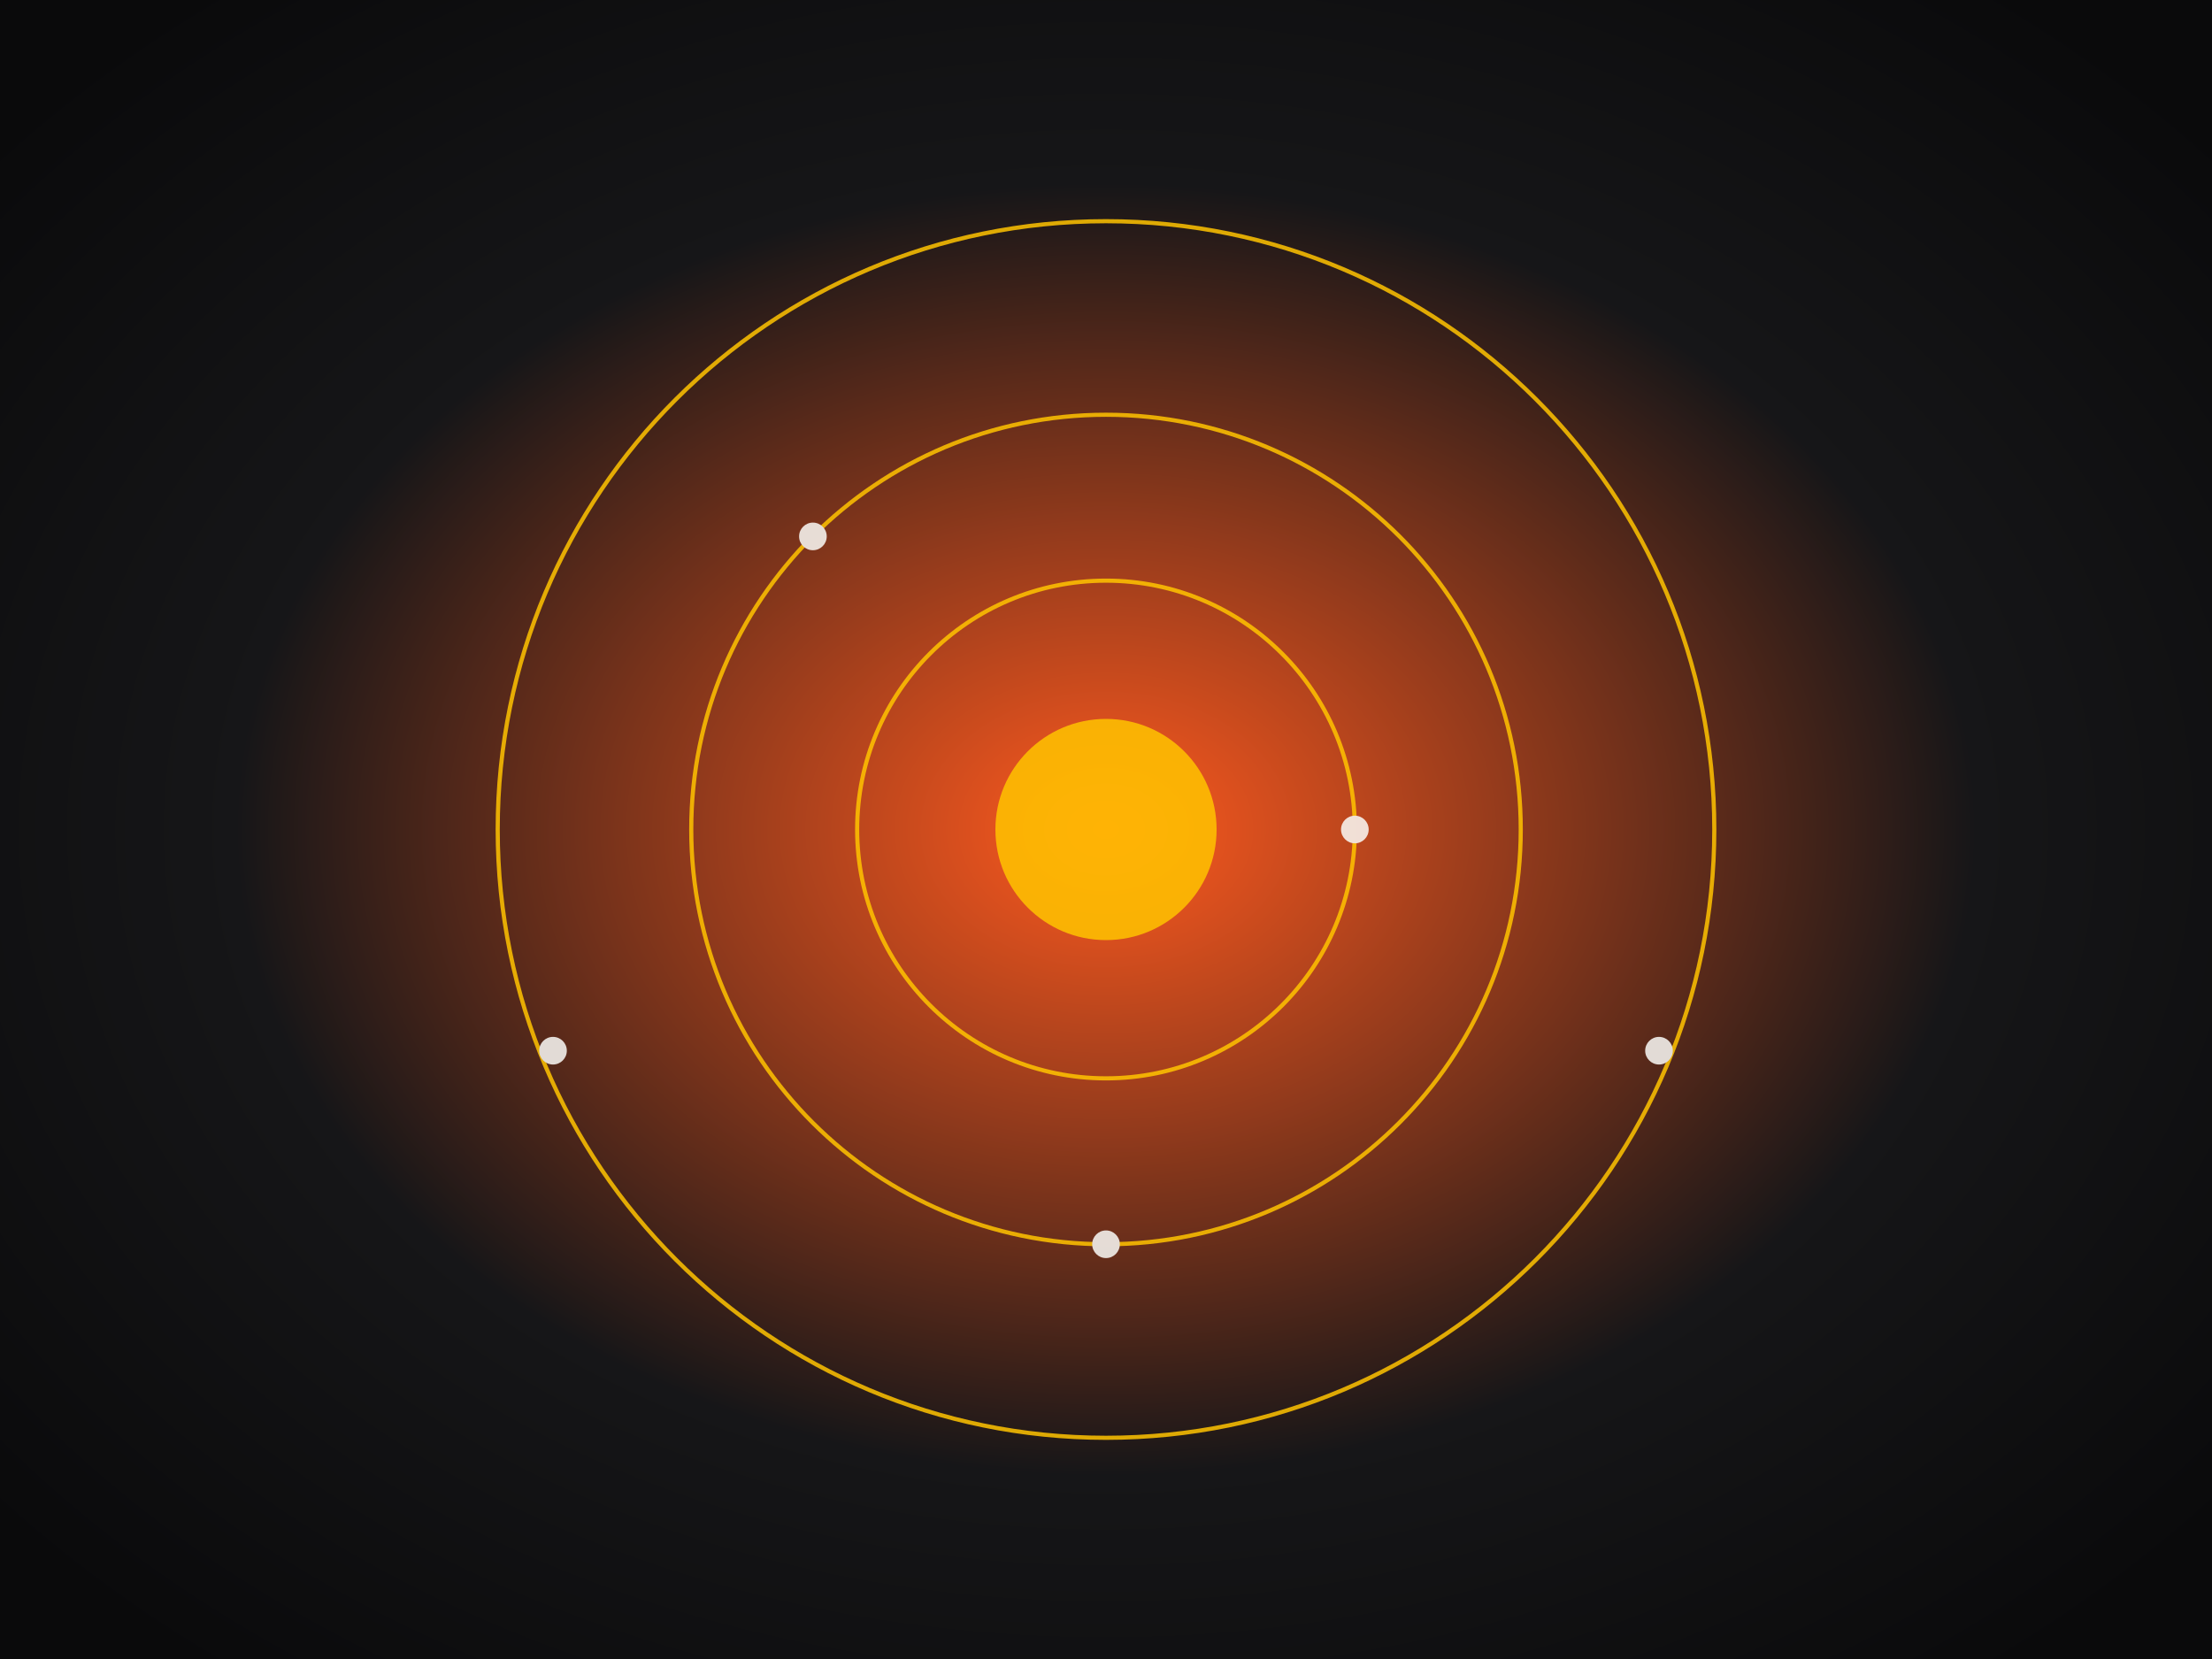
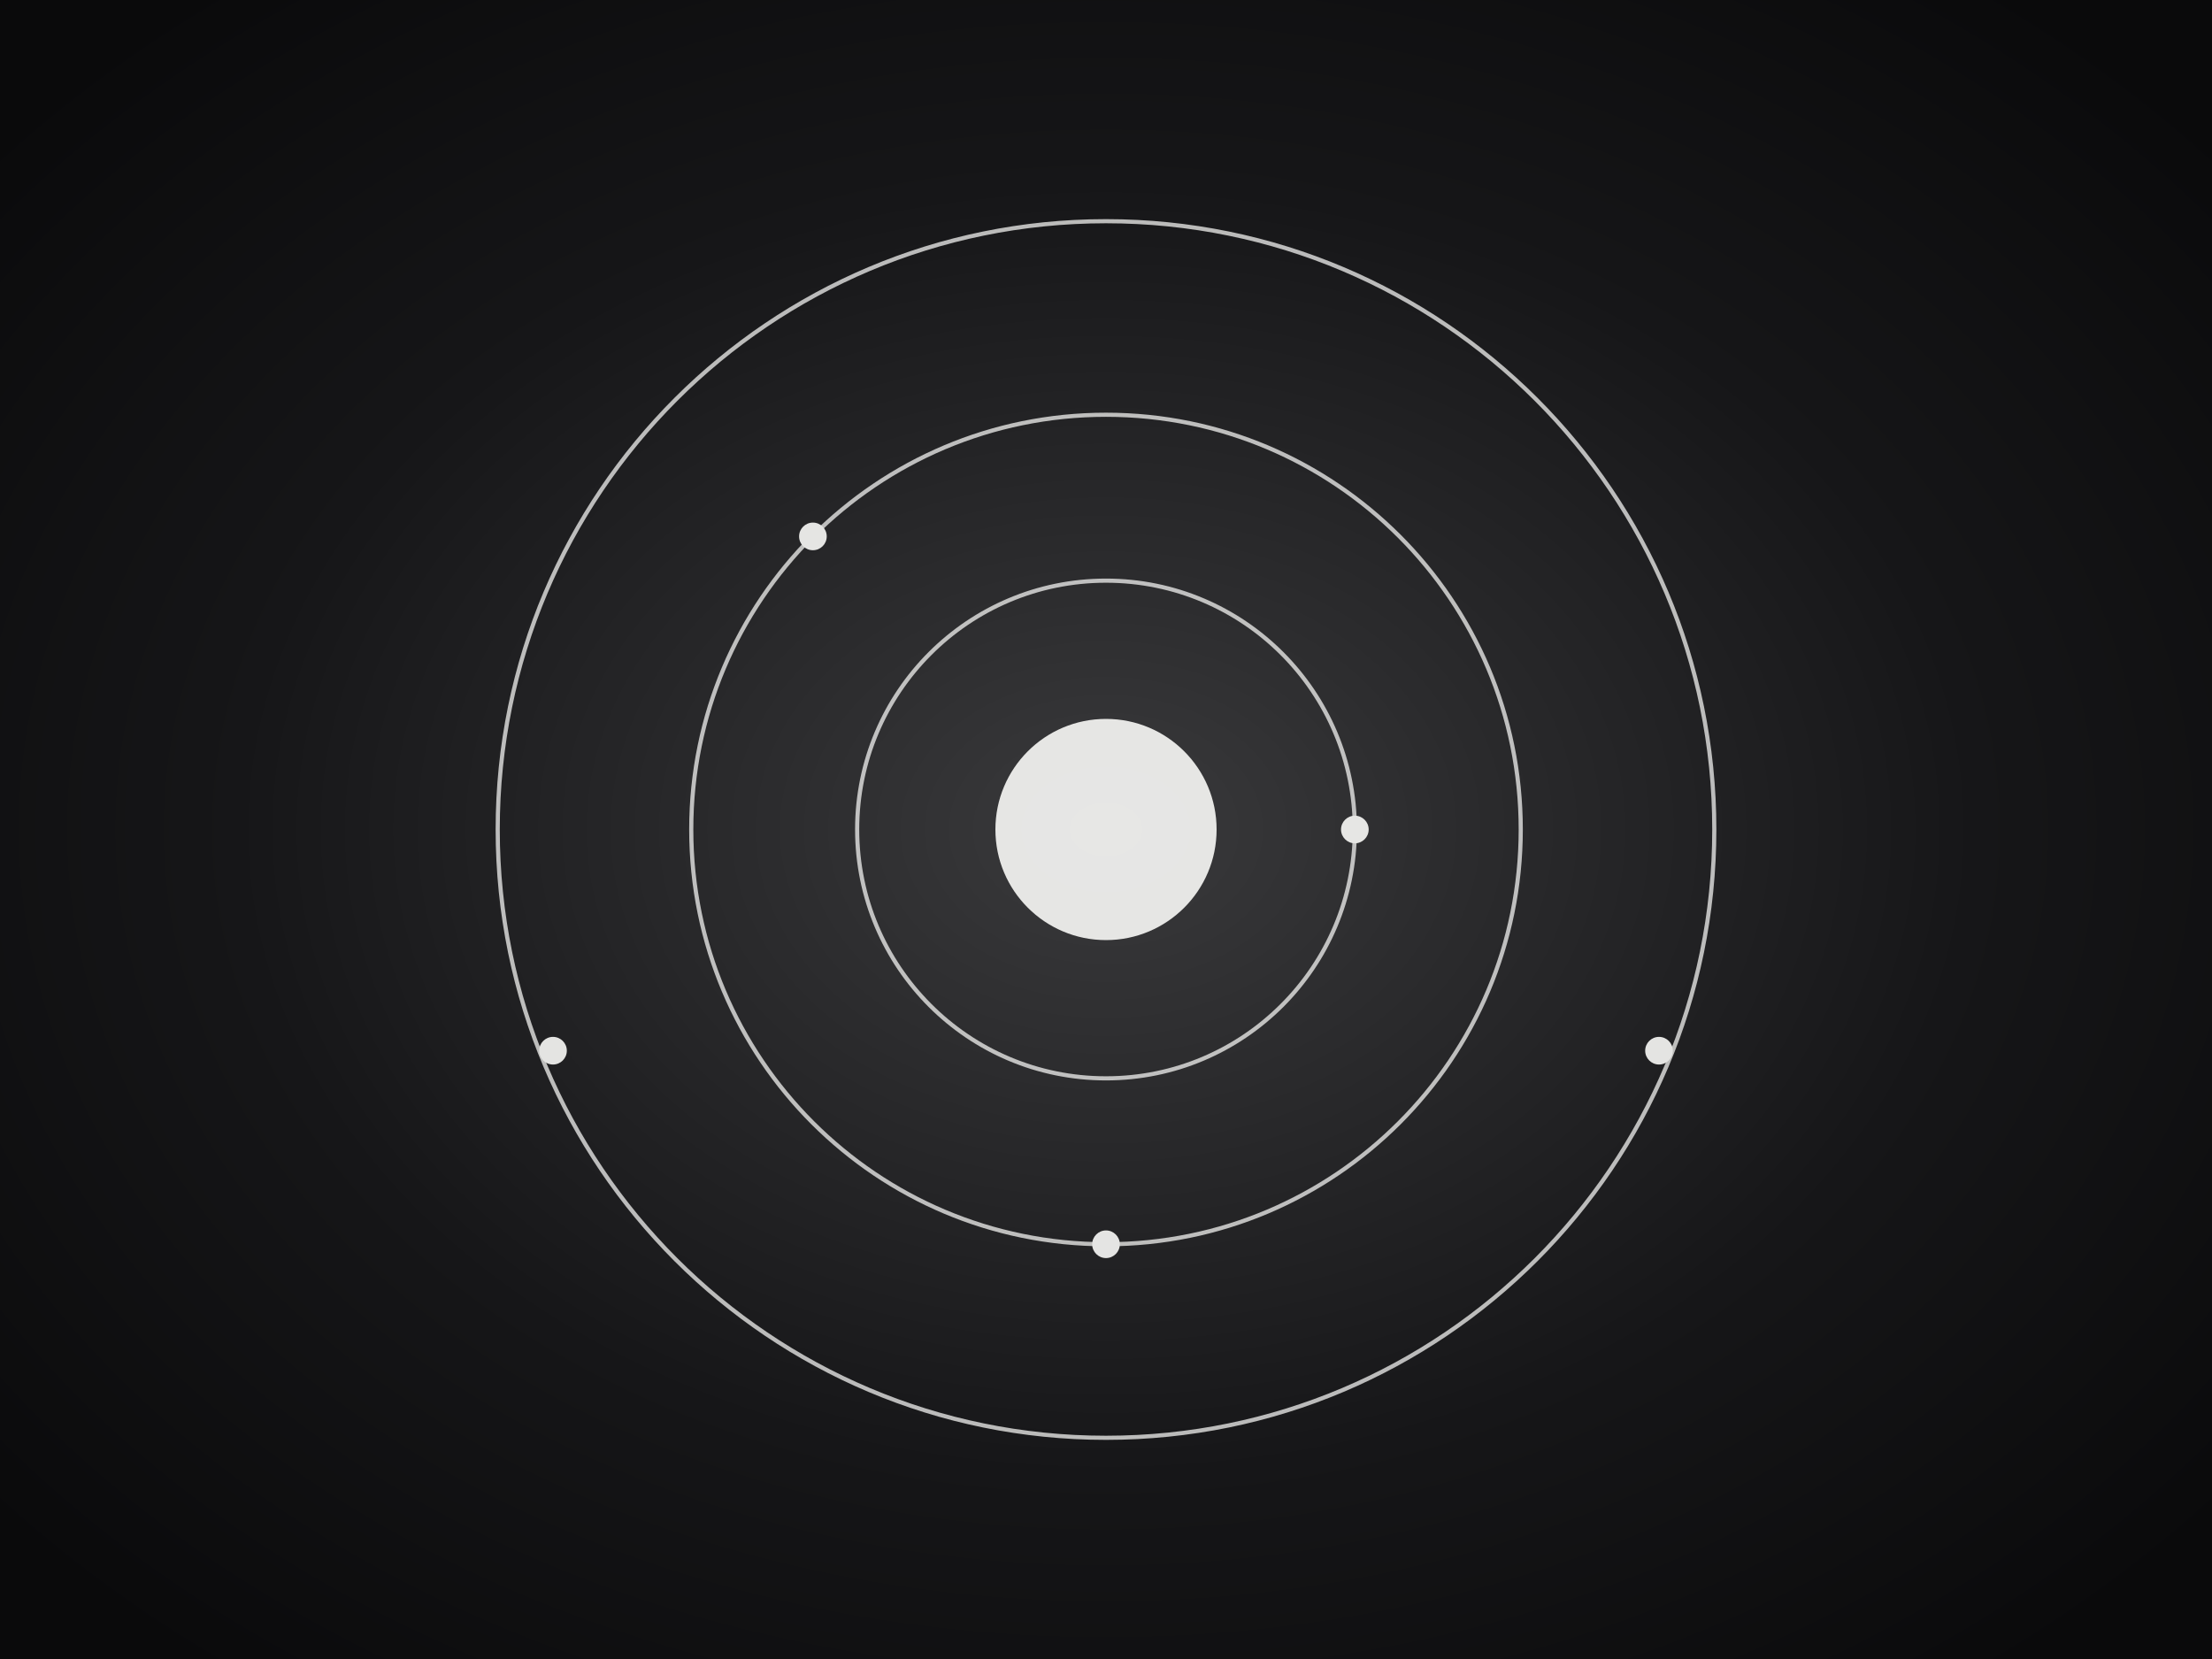
<svg xmlns="http://www.w3.org/2000/svg" viewBox="0 0 800 600" preserveAspectRatio="xMidYMid slice">
  <defs>
    <radialGradient id="rg4" cx="50%" cy="50%" r="65%">
-       <stop offset="0%" stop-color="#FF5A1F" />
+       <stop offset="0%" stop-color="#3A3A3C" />
      <stop offset="60%" stop-color="#161618" />
      <stop offset="100%" stop-color="#0A0A0B" />
    </radialGradient>
  </defs>
  <rect width="800" height="600" fill="url(#rg4)" />
-   <g transform="translate(400 300)" opacity="0.85">
-     <circle r="40" fill="#FFC300" />
-     <g fill="none" stroke="#FFC300" stroke-width="1.5">
+   <g transform="translate(400 300)" opacity="0.9">
+     <circle r="40" fill="#FAFAF7" />
+     <g fill="none" stroke="#FAFAF7" stroke-width="1.5" opacity="0.8">
      <circle r="90" />
      <circle r="150" />
      <circle r="220" />
    </g>
    <g fill="#FAFAF7">
      <circle cx="90" cy="0" r="5" />
      <circle cx="-106" cy="-106" r="5" />
      <circle cx="0" cy="150" r="5" />
      <circle cx="200" cy="80" r="5" />
      <circle cx="-200" cy="80" r="5" />
    </g>
  </g>
</svg>
